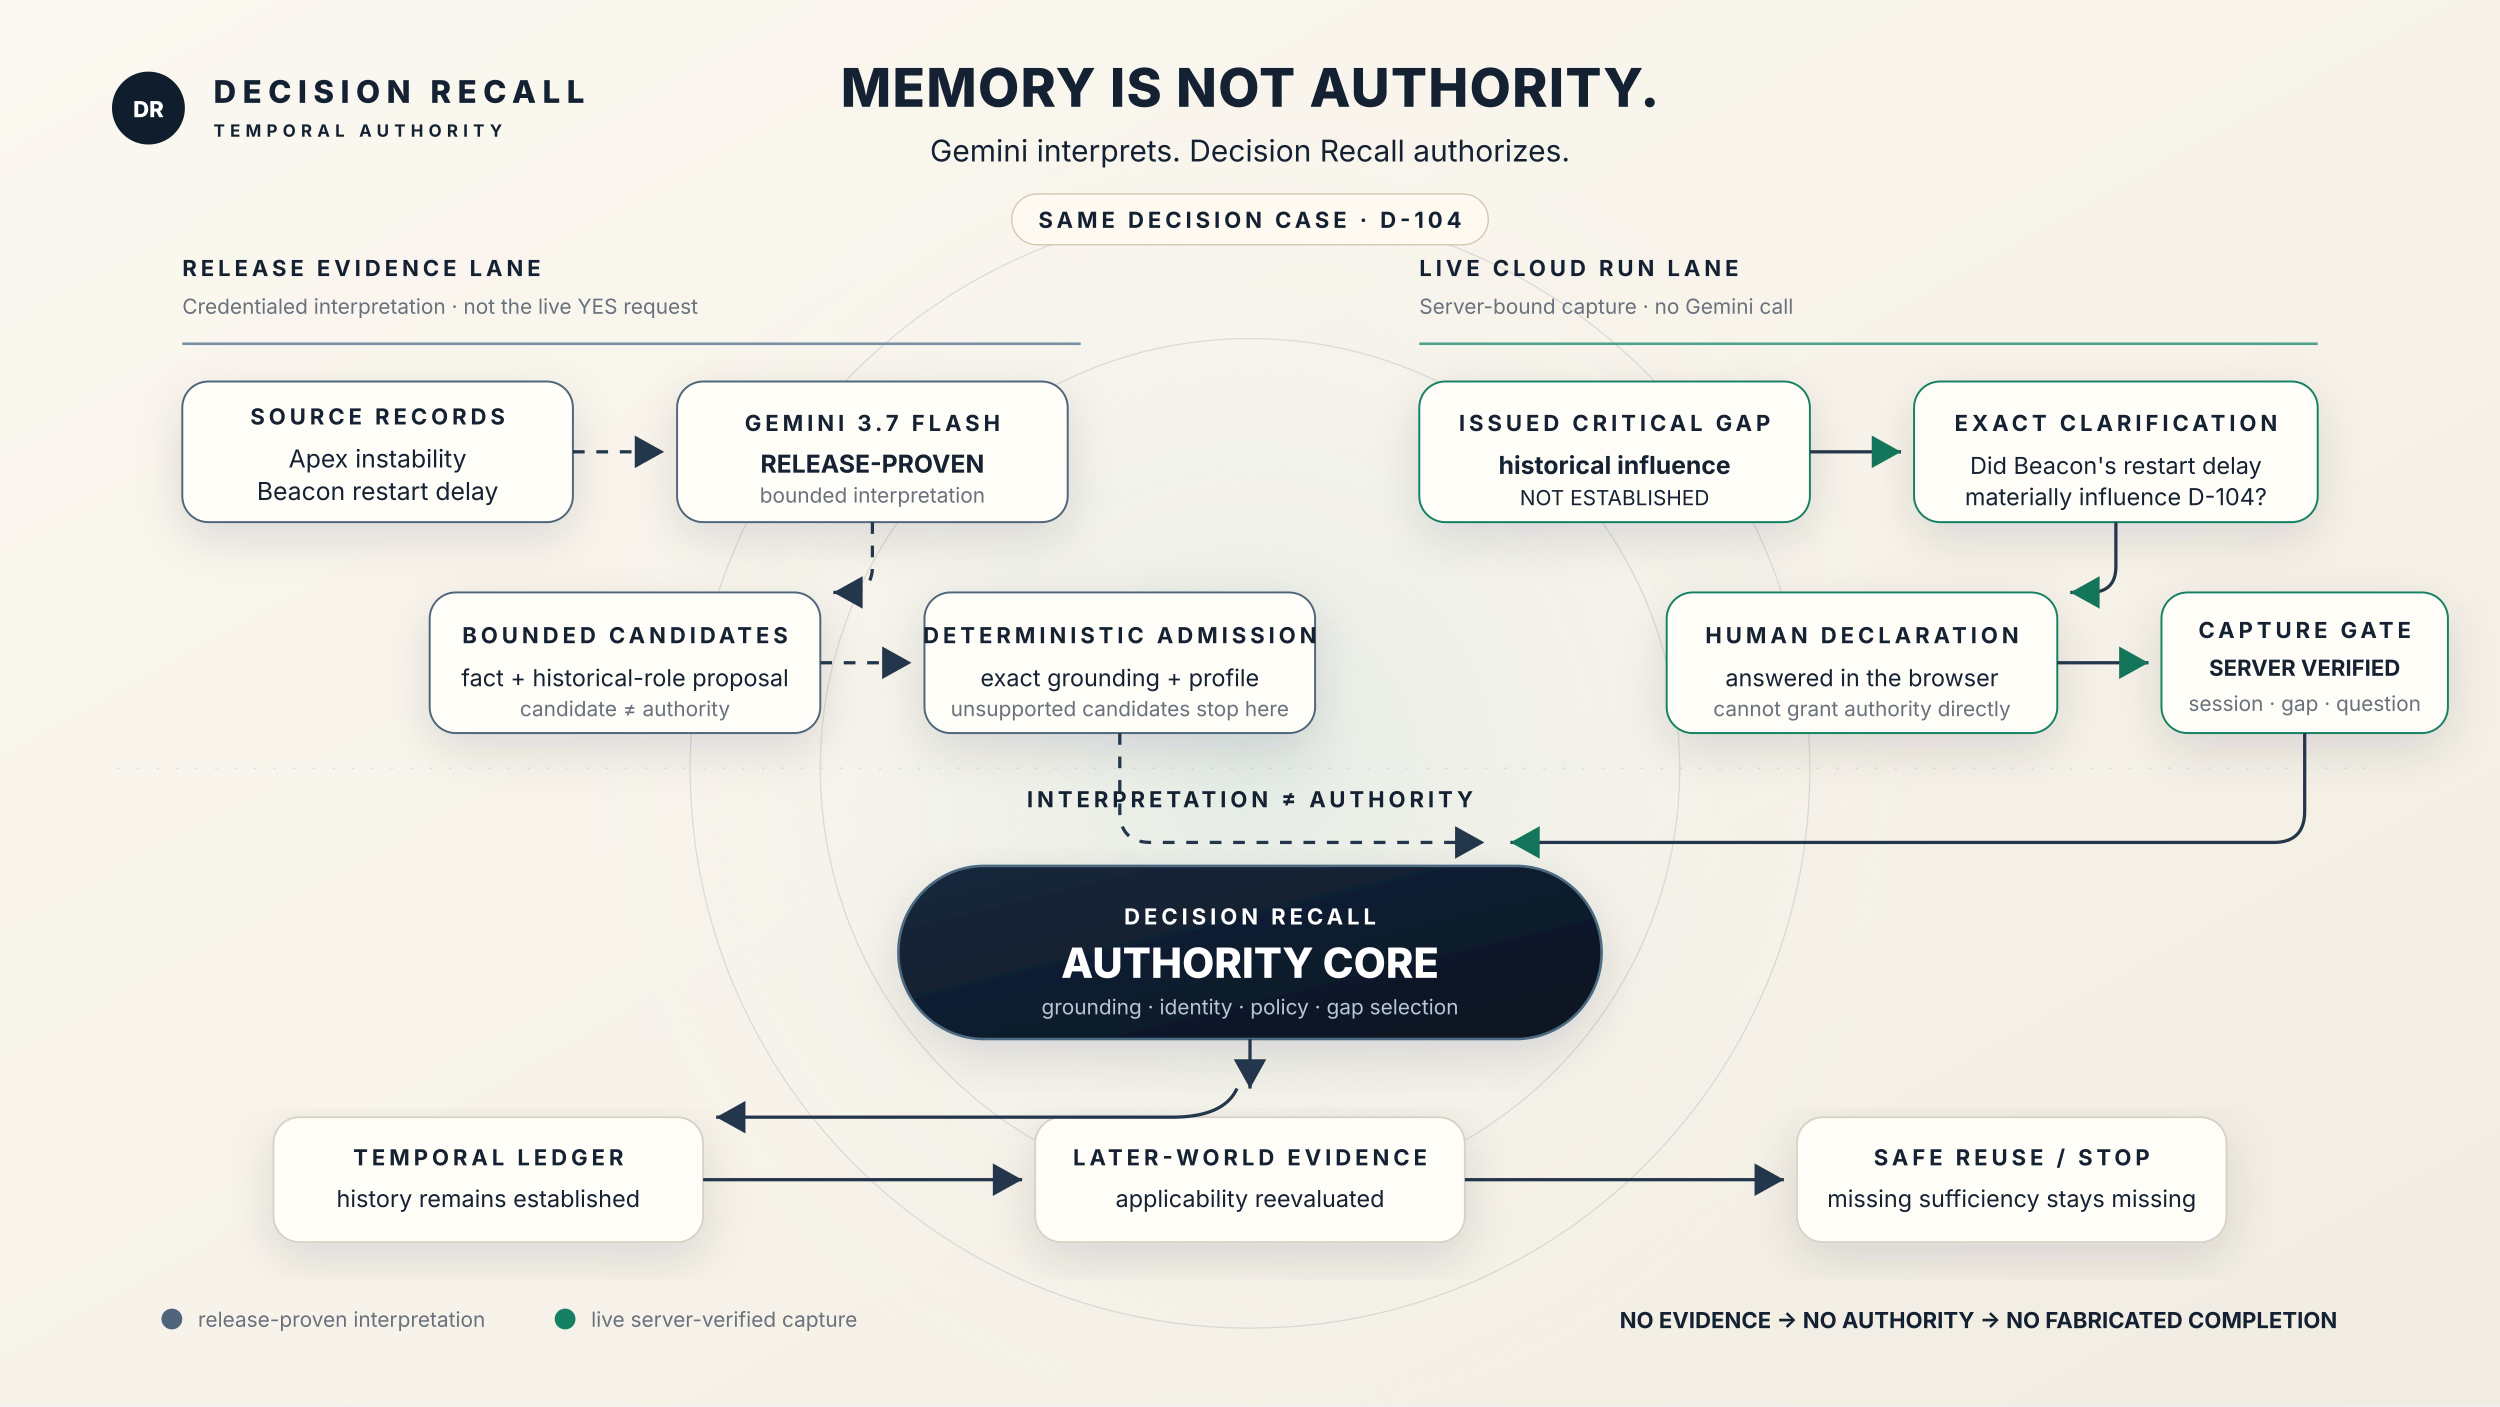
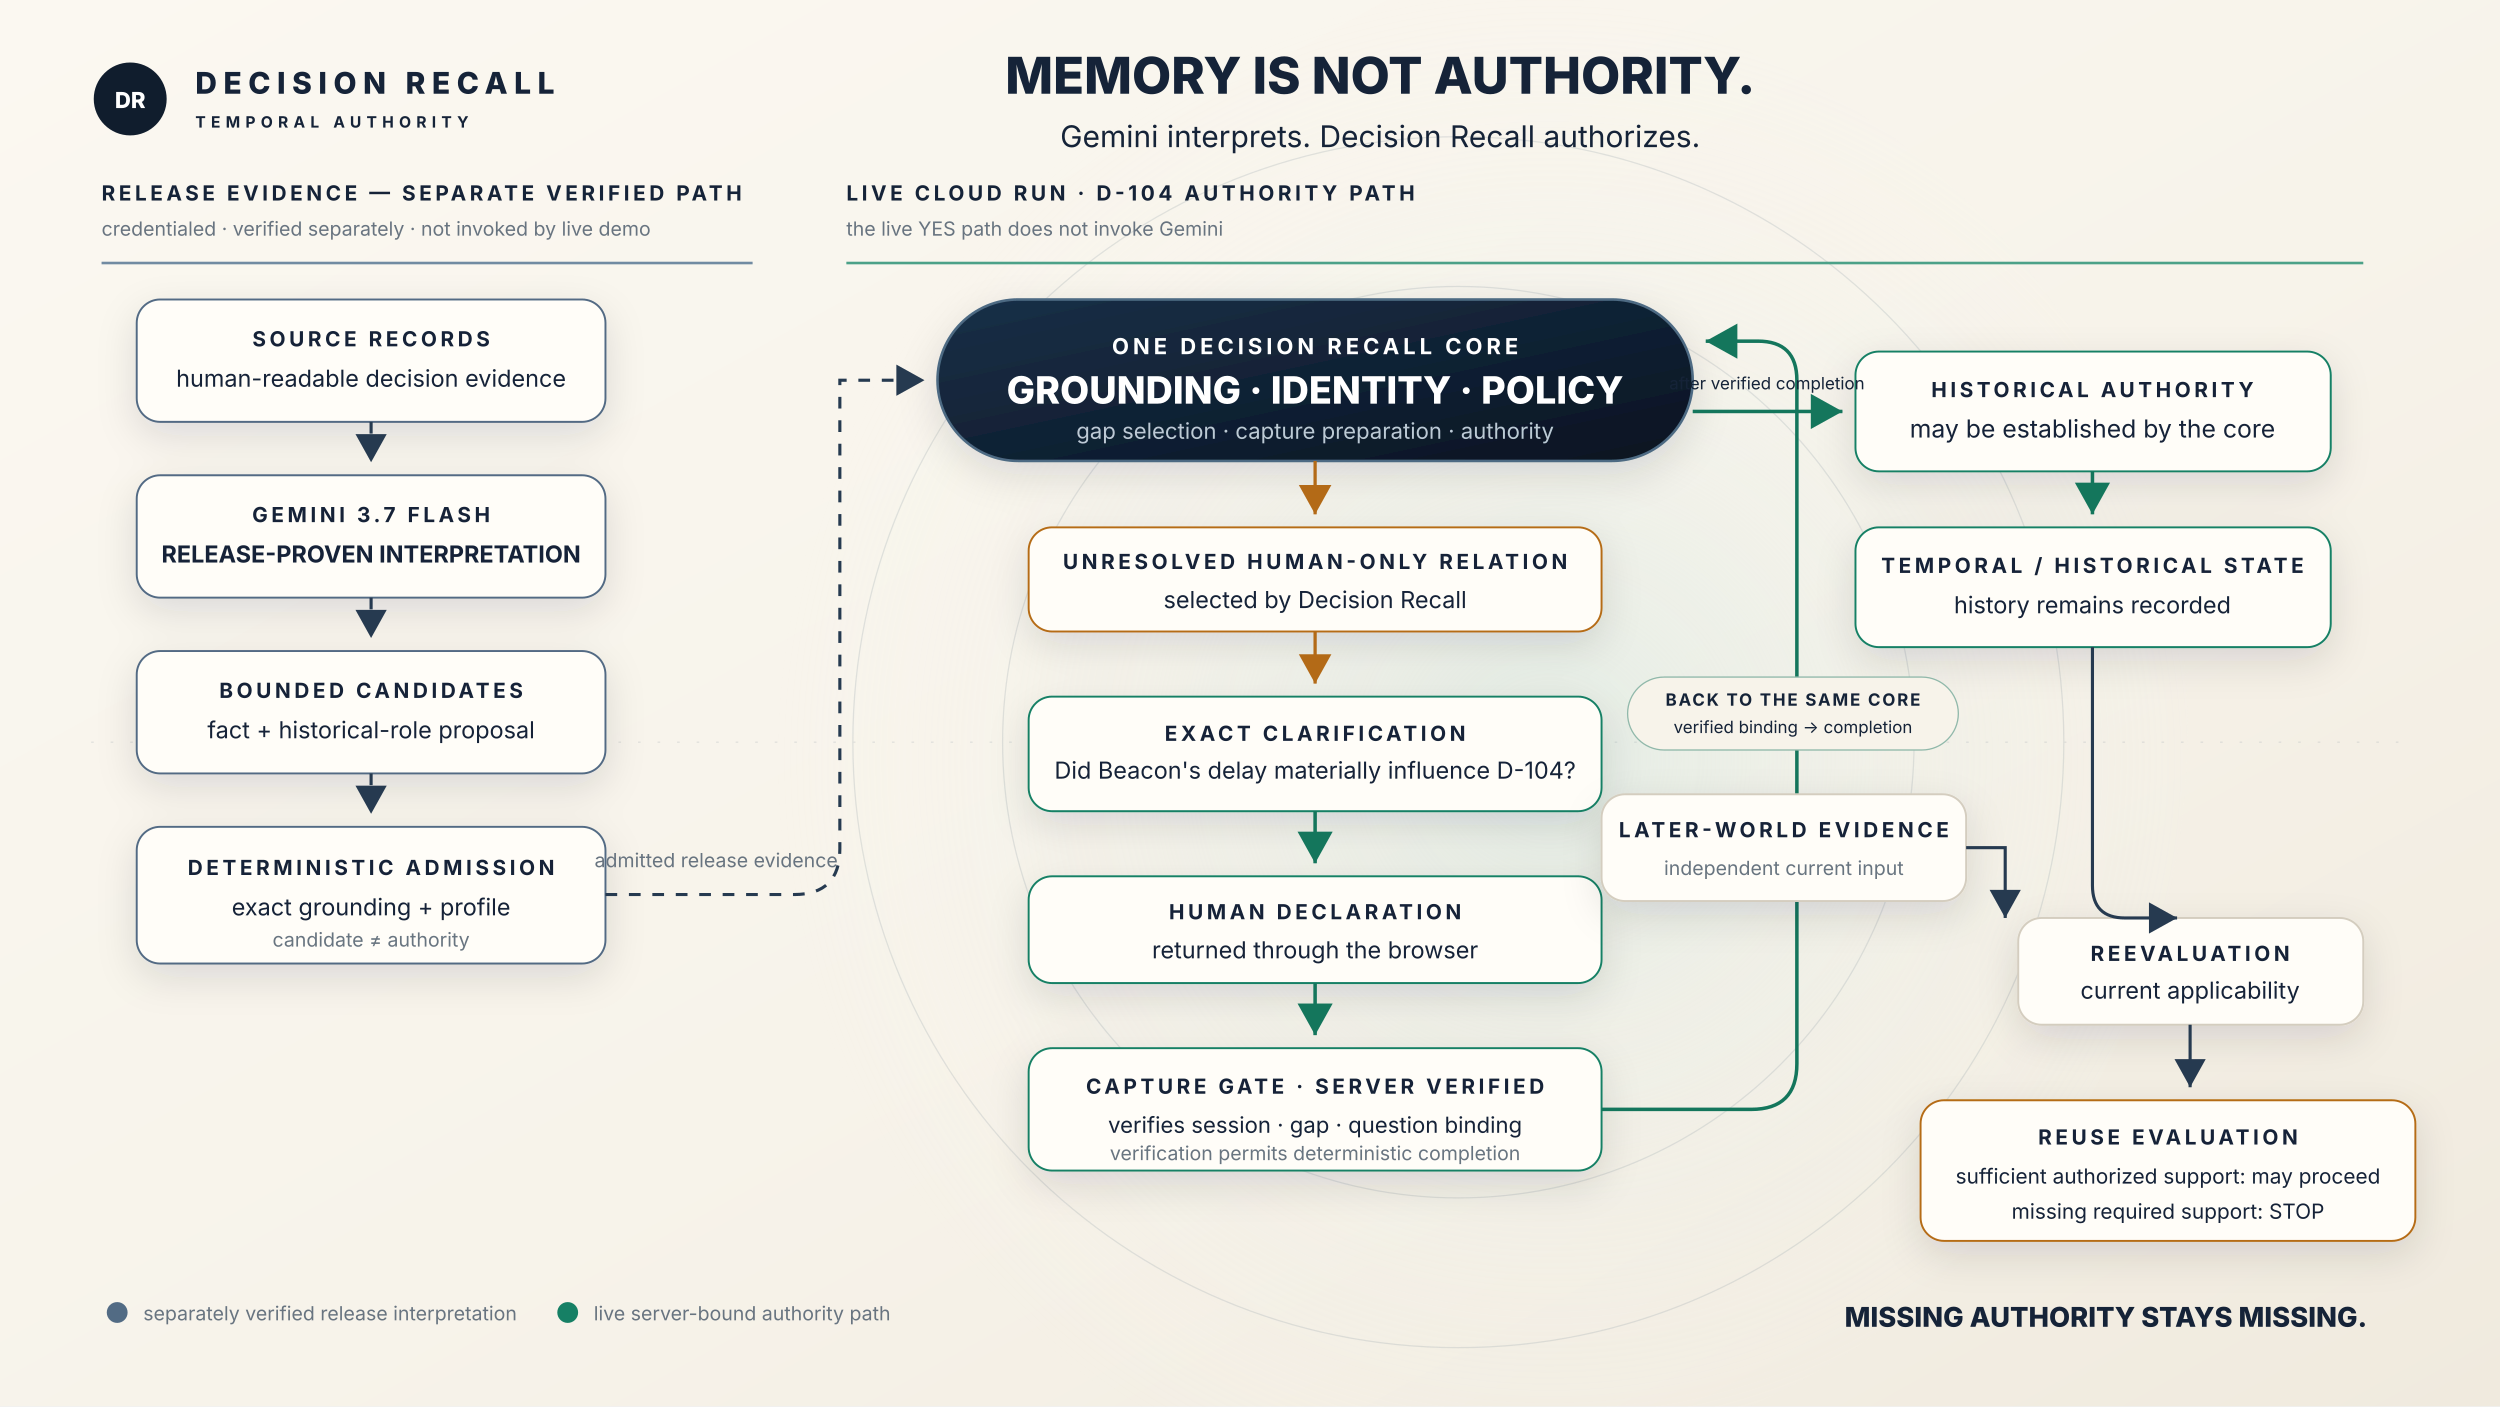
<svg xmlns="http://www.w3.org/2000/svg" width="1920" height="1080" viewBox="0 0 1920 1080" role="img" aria-labelledby="title desc">
  <defs>
    <linearGradient id="paper" x1="0" y1="0" x2="1" y2="1">
      <stop offset="0" stop-color="#fbf8f1" />
-       <stop offset="0.54" stop-color="#f7f3ea" />
-       <stop offset="1" stop-color="#f1ece2" />
+       <stop offset=".55" stop-color="#f7f3ea" />
+       <stop offset="1" stop-color="#f0eade" />
    </linearGradient>
-     <radialGradient id="field" cx="50%" cy="50%" r="50%">
-       <stop offset="0" stop-color="#dce9e3" stop-opacity=".72" />
-       <stop offset=".5" stop-color="#eaf0ea" stop-opacity=".3" />
+     <radialGradient id="field" cx="57%" cy="52%" r="52%">
+       <stop offset="0" stop-color="#d9e9e2" stop-opacity=".65" />
+       <stop offset=".52" stop-color="#eaf0ea" stop-opacity=".24" />
      <stop offset="1" stop-color="#f8f4ec" stop-opacity="0" />
    </radialGradient>
    <linearGradient id="core" x1="0" y1="0" x2="1" y2="1">
-       <stop offset="0" stop-color="#18293d" />
-       <stop offset="1" stop-color="#07111f" />
+       <stop offset="0" stop-color="#1a3048" />
+       <stop offset="1" stop-color="#071321" />
    </linearGradient>
-     <filter id="shadow" x="-20%" y="-20%" width="140%" height="150%">
-       <feDropShadow dx="0" dy="12" stdDeviation="18" flood-color="#172335" flood-opacity=".12" />
+     <filter id="shadow" x="-20%" y="-25%" width="140%" height="160%">
+       <feDropShadow dx="0" dy="10" stdDeviation="15" flood-color="#172335" flood-opacity=".12" />
    </filter>
    <marker id="arrowNavy" markerWidth="12" markerHeight="12" refX="10" refY="6" orient="auto" markerUnits="strokeWidth">
-       <path d="M1 1l9 5-9 5z" fill="#24364b" />
+       <path d="M1 1l9 5-9 5z" fill="#263a50" />
    </marker>
    <marker id="arrowGreen" markerWidth="12" markerHeight="12" refX="10" refY="6" orient="auto" markerUnits="strokeWidth">
-       <path d="M1 1l9 5-9 5z" fill="#13755a" />
+       <path d="M1 1l9 5-9 5z" fill="#14765c" />
+     </marker>
+     <marker id="arrowAmber" markerWidth="12" markerHeight="12" refX="10" refY="6" orient="auto" markerUnits="strokeWidth">
+       <path d="M1 1l9 5-9 5z" fill="#b36a17" />
    </marker>
    <style>
-       text{font-family:Inter,Segoe UI,Arial,sans-serif;fill:#142133}
-       .caps{font-size:17px;font-weight:700;letter-spacing:3px}
-       .label{font-size:21px;font-weight:700;letter-spacing:.8px}
-       .small{font-size:16px;fill:#68717c}
-       .box{fill:#fffdf8;stroke:#d7d1c6;stroke-width:1.5}
-       .release{stroke:#50657b}
-       .live{stroke:#168064}
-       .line{fill:none;stroke:#24364b;stroke-width:2.5}
+       text{font-family:Inter,Segoe UI,Arial,sans-serif;fill:#152338}
+       .caps{font-size:16px;font-weight:750;letter-spacing:2.7px}
+       .label{font-size:20px;font-weight:700}
+       .small{font-size:15px;fill:#687480}
+       .box{fill:#fffdf8;stroke:#d4cdbf;stroke-width:1.5}
+       .release{stroke:#526b84}
+       .live{stroke:#168065}
+       .amber{stroke:#b56c18}
+       .line{fill:none;stroke:#263a50;stroke-width:2.4}
+       .greenLine{fill:none;stroke:#14765c;stroke-width:2.7}
+       .amberLine{fill:none;stroke:#b36a17;stroke-width:2.5}
      .dash{stroke-dasharray:9 9}
      .inverse{fill:#fff}
-       .inverseSub{fill:#b8c7d4}
+       .inverseSub{fill:#bccad5}
    </style>
  </defs>
  <rect width="1920" height="1080" fill="url(#paper)" />
-   <circle cx="960" cy="590" r="520" fill="url(#field)" />
-   <g opacity=".32" fill="none" stroke="#9ba6ad">
-     <circle cx="960" cy="590" r="330" />
-     <circle cx="960" cy="590" r="430" />
-     <path d="M90 590H1830" stroke-dasharray="2 13" />
+   <circle cx="1110" cy="560" r="570" fill="url(#field)" />
+   <g opacity=".27" fill="none" stroke="#9ca8ae">
+     <circle cx="1120" cy="570" r="350" />
+     <circle cx="1120" cy="570" r="465" />
+     <path d="M70 570H1850" stroke-dasharray="2 13" />
  </g>
-   <g transform="translate(86 55)">
+   <g transform="translate(72 48)">
    <circle cx="28" cy="28" r="28" fill="#101d2d" />
    <text x="28" y="35" class="inverse" font-size="17" font-weight="800" text-anchor="middle">DR</text>
-     <text x="78" y="24" font-size="24" font-weight="800" letter-spacing="5">DECISION RECALL</text>
-     <text x="78" y="50" font-size="13" font-weight="700" letter-spacing="4" fill="#a85a19">TEMPORAL AUTHORITY</text>
+     <text x="78" y="24" font-size="23" font-weight="800" letter-spacing="5">DECISION RECALL</text>
+     <text x="78" y="50" font-size="12" font-weight="700" letter-spacing="4" fill="#a85a19">TEMPORAL AUTHORITY</text>
  </g>
-   <text x="960" y="82" text-anchor="middle" font-size="41" font-weight="800" letter-spacing="1">MEMORY IS NOT AUTHORITY.</text>
-   <text x="960" y="124" text-anchor="middle" font-size="23" fill="#53606b">Gemini interprets. Decision Recall authorizes.</text>
-   <g transform="translate(777 149)">
-     <rect width="366" height="39" rx="19.5" fill="#fffaf1" stroke="#d1c5ad" />
-     <text x="183" y="26" text-anchor="middle" class="caps" font-size="14">SAME DECISION CASE · D-104</text>
-   </g>
-   <g transform="translate(140 212)">
-     <text class="caps" fill="#3c536c">RELEASE EVIDENCE LANE</text>
-     <text y="29" class="small">Credentialed interpretation · not the live YES request</text>
-     <line y1="52" x2="690" y2="52" stroke="#7890a4" stroke-width="2" />
-   </g>
-   <g transform="translate(1090 212)">
-     <text class="caps" fill="#116e56">LIVE CLOUD RUN LANE</text>
-     <text y="29" class="small">Server-bound capture · no Gemini call</text>
-     <line y1="52" x2="690" y2="52" stroke="#51a28c" stroke-width="2" />
+   <text x="1060" y="72" text-anchor="middle" font-size="39" font-weight="800">MEMORY IS NOT AUTHORITY.</text>
+   <text x="1060" y="113" text-anchor="middle" font-size="23" fill="#53606b">Gemini interprets. Decision Recall authorizes.</text>
+   <g transform="translate(78 154)">
+     <text class="caps" fill="#405b74">RELEASE EVIDENCE — SEPARATE VERIFIED PATH</text>
+     <text y="27" class="small">credentialed · verified separately · not invoked by live demo</text>
+     <line y1="48" x2="500" y2="48" stroke="#718ba2" stroke-width="2" />
  </g>
  <g filter="url(#shadow)">
-     <rect class="box release" x="140" y="293" width="300" height="108" rx="20" />
-     <text x="290" y="326" text-anchor="middle" class="caps" font-size="14">SOURCE RECORDS</text>
-     <text x="290" y="359" text-anchor="middle" font-size="19">Apex instability</text>
-     <text x="290" y="384" text-anchor="middle" font-size="19">Beacon restart delay</text>
-     <rect class="box release" x="520" y="293" width="300" height="108" rx="20" />
-     <text x="670" y="331" text-anchor="middle" class="caps" font-size="14">GEMINI 3.7 FLASH</text>
-     <text x="670" y="363" text-anchor="middle" font-size="19" font-weight="700">RELEASE-PROVEN</text>
-     <text x="670" y="386" text-anchor="middle" class="small">bounded interpretation</text>
-     <rect class="box release" x="330" y="455" width="300" height="108" rx="20" />
-     <text x="480" y="494" text-anchor="middle" class="caps" font-size="14">BOUNDED CANDIDATES</text>
-     <text x="480" y="527" text-anchor="middle" font-size="18">fact + historical-role proposal</text>
-     <text x="480" y="550" text-anchor="middle" class="small">candidate ≠ authority</text>
-     <rect class="box release" x="710" y="455" width="300" height="108" rx="20" />
-     <text x="860" y="494" text-anchor="middle" class="caps" font-size="14">DETERMINISTIC ADMISSION</text>
-     <text x="860" y="527" text-anchor="middle" font-size="18">exact grounding + profile</text>
-     <text x="860" y="550" text-anchor="middle" class="small">unsupported candidates stop here</text>
+     <rect class="box release" x="105" y="230" width="360" height="94" rx="18" />
+     <text x="285" y="266" text-anchor="middle" class="caps">SOURCE RECORDS</text>
+     <text x="285" y="297" text-anchor="middle" font-size="18">human-readable decision evidence</text>
+     <rect class="box release" x="105" y="365" width="360" height="94" rx="18" />
+     <text x="285" y="401" text-anchor="middle" class="caps">GEMINI 3.7 FLASH</text>
+     <text x="285" y="432" text-anchor="middle" font-size="18" font-weight="700">RELEASE-PROVEN INTERPRETATION</text>
+     <rect class="box release" x="105" y="500" width="360" height="94" rx="18" />
+     <text x="285" y="536" text-anchor="middle" class="caps">BOUNDED CANDIDATES</text>
+     <text x="285" y="567" text-anchor="middle" font-size="18">fact + historical-role proposal</text>
+     <rect class="box release" x="105" y="635" width="360" height="105" rx="18" />
+     <text x="285" y="672" text-anchor="middle" class="caps">DETERMINISTIC ADMISSION</text>
+     <text x="285" y="703" text-anchor="middle" font-size="18">exact grounding + profile</text>
+     <text x="285" y="727" text-anchor="middle" class="small">candidate ≠ authority</text>
  </g>
-   <path class="line dash" d="M440 347H510" marker-end="url(#arrowNavy)" />
-   <path class="line dash" d="M670 401v34q0 20-20 20H640" marker-end="url(#arrowNavy)" />
-   <path class="line dash" d="M630 509H700" marker-end="url(#arrowNavy)" />
+   <path class="line dash" d="M285 324V355" marker-end="url(#arrowNavy)" />
+   <path class="line dash" d="M285 459V490" marker-end="url(#arrowNavy)" />
+   <path class="line dash" d="M285 594V625" marker-end="url(#arrowNavy)" />
+   <g transform="translate(650 154)">
+     <text class="caps" fill="#116e56">LIVE CLOUD RUN · D-104 AUTHORITY PATH</text>
+     <text y="27" class="small">the live YES path does not invoke Gemini</text>
+     <line y1="48" x2="1165" y2="48" stroke="#4ca188" stroke-width="2" />
+   </g>
  <g filter="url(#shadow)">
-     <rect class="box live" x="1090" y="293" width="300" height="108" rx="20" />
-     <text x="1240" y="331" text-anchor="middle" class="caps" font-size="14">ISSUED CRITICAL GAP</text>
-     <text x="1240" y="364" text-anchor="middle" font-size="19" font-weight="700">historical influence</text>
-     <text x="1240" y="388" text-anchor="middle" font-size="16" fill="#b56a18">NOT ESTABLISHED</text>
-     <rect class="box live" x="1470" y="293" width="310" height="108" rx="20" />
-     <text x="1625" y="331" text-anchor="middle" class="caps" font-size="14">EXACT CLARIFICATION</text>
-     <text x="1625" y="364" text-anchor="middle" font-size="18">Did Beacon's restart delay</text>
-     <text x="1625" y="388" text-anchor="middle" font-size="18">materially influence D-104?</text>
-     <rect class="box live" x="1280" y="455" width="300" height="108" rx="20" />
-     <text x="1430" y="494" text-anchor="middle" class="caps" font-size="14">HUMAN DECLARATION</text>
-     <text x="1430" y="527" text-anchor="middle" font-size="18">answered in the browser</text>
-     <text x="1430" y="550" text-anchor="middle" class="small">cannot grant authority directly</text>
-     <rect class="box live" x="1660" y="455" width="220" height="108" rx="20" />
-     <text x="1770" y="490" text-anchor="middle" class="caps" font-size="13">CAPTURE GATE</text>
-     <text x="1770" y="519" text-anchor="middle" font-size="17" font-weight="700">SERVER VERIFIED</text>
-     <text x="1770" y="546" text-anchor="middle" class="small">session · gap · question</text>
+     <rect x="720" y="230" width="580" height="124" rx="62" fill="url(#core)" stroke="#4d6b83" stroke-width="2" />
+     <text x="1010" y="272" text-anchor="middle" class="inverse" font-size="17" font-weight="700" letter-spacing="3">ONE DECISION RECALL CORE</text>
+     <text x="1010" y="310" text-anchor="middle" class="inverse" font-size="29" font-weight="800">GROUNDING · IDENTITY · POLICY</text>
+     <text x="1010" y="337" text-anchor="middle" class="inverseSub" font-size="17">gap selection · capture preparation · authority</text>
+     <rect class="box amber" x="790" y="405" width="440" height="80" rx="18" />
+     <text x="1010" y="437" text-anchor="middle" class="caps">UNRESOLVED HUMAN-ONLY RELATION</text>
+     <text x="1010" y="467" text-anchor="middle" font-size="18" fill="#a45e12">selected by Decision Recall</text>
+     <rect class="box live" x="790" y="535" width="440" height="88" rx="18" />
+     <text x="1010" y="569" text-anchor="middle" class="caps">EXACT CLARIFICATION</text>
+     <text x="1010" y="598" text-anchor="middle" font-size="18">Did Beacon's delay materially influence D-104?</text>
+     <rect class="box live" x="790" y="673" width="440" height="82" rx="18" />
+     <text x="1010" y="706" text-anchor="middle" class="caps">HUMAN DECLARATION</text>
+     <text x="1010" y="736" text-anchor="middle" font-size="18">returned through the browser</text>
+     <rect class="box live" x="790" y="805" width="440" height="94" rx="18" />
+     <text x="1010" y="840" text-anchor="middle" class="caps">CAPTURE GATE · SERVER VERIFIED</text>
+     <text x="1010" y="870" text-anchor="middle" font-size="17">verifies session · gap · question binding</text>
+     <text x="1010" y="891" text-anchor="middle" class="small">verification permits deterministic completion</text>
+     <rect class="box live" x="1425" y="270" width="365" height="92" rx="18" />
+     <text x="1607" y="305" text-anchor="middle" class="caps">HISTORICAL AUTHORITY</text>
+     <text x="1607" y="336" text-anchor="middle" font-size="19" fill="#13755a">may be established by the core</text>
+     <rect class="box live" x="1425" y="405" width="365" height="92" rx="18" />
+     <text x="1607" y="440" text-anchor="middle" class="caps">TEMPORAL / HISTORICAL STATE</text>
+     <text x="1607" y="471" text-anchor="middle" font-size="18">history remains recorded</text>
  </g>
-   <path class="line" stroke="#13755a" d="M1390 347H1460" marker-end="url(#arrowGreen)" />
-   <path class="line" stroke="#13755a" d="M1625 401v34q0 20-20 20h-15" marker-end="url(#arrowGreen)" />
-   <path class="line" stroke="#13755a" d="M1580 509H1650" marker-end="url(#arrowGreen)" />
-   <path class="line dash" d="M860 563v60q0 24 24 24h256" marker-end="url(#arrowNavy)" />
-   <path class="line" stroke="#13755a" d="M1770 563v60q0 24-24 24h-586" marker-end="url(#arrowGreen)" />
-   <text x="960" y="620" text-anchor="middle" class="caps" font-size="13" fill="#8b5d20">INTERPRETATION ≠ AUTHORITY</text>
+   <path class="line dash" d="M465 687H610q35 0 35-35V292H710" marker-end="url(#arrowNavy)" />
+   <text x="550" y="666" text-anchor="middle" class="small">admitted release evidence</text>
+   <path class="amberLine" d="M1010 354V395" marker-end="url(#arrowAmber)" />
+   <path class="amberLine" d="M1010 485V525" marker-end="url(#arrowAmber)" />
+   <path class="greenLine" d="M1010 623V663" marker-end="url(#arrowGreen)" />
+   <path class="greenLine" d="M1010 755V795" marker-end="url(#arrowGreen)" />
+   <path class="greenLine" d="M1230 852H1345q35 0 35-35V292q0-30-30-30H1310" marker-end="url(#arrowGreen)" />
+   <rect x="1250" y="520" width="254" height="56" rx="28" fill="#f7f3ea" stroke="#90b8aa" />
+   <text x="1377" y="542" text-anchor="middle" font-size="13" font-weight="700" letter-spacing="1.4">BACK TO THE SAME CORE</text>
+   <text x="1377" y="563" text-anchor="middle" font-size="13" fill="#61746d">verified binding → completion</text>
+   <path class="greenLine" d="M1300 316H1415" marker-end="url(#arrowGreen)" />
+   <text x="1357" y="299" text-anchor="middle" font-size="13" fill="#13755a">after verified completion</text>
+   <path class="greenLine" d="M1607 362V395" marker-end="url(#arrowGreen)" />
  <g filter="url(#shadow)">
-     <rect x="690" y="665" width="540" height="133" rx="66" fill="url(#core)" stroke="#4d6b83" stroke-width="2" />
-     <text x="960" y="710" text-anchor="middle" class="inverse" font-size="17" font-weight="700" letter-spacing="3">DECISION RECALL</text>
-     <text x="960" y="751" text-anchor="middle" class="inverse" font-size="32" font-weight="800">AUTHORITY CORE</text>
-     <text x="960" y="779" text-anchor="middle" class="inverseSub" font-size="16">grounding · identity · policy · gap selection</text>
+     <rect class="box" x="1230" y="610" width="280" height="82" rx="18" />
+     <text x="1370" y="643" text-anchor="middle" class="caps">LATER-WORLD EVIDENCE</text>
+     <text x="1370" y="672" text-anchor="middle" class="small">independent current input</text>
+     <rect class="box" x="1550" y="705" width="265" height="82" rx="18" stroke="#526b84" />
+     <text x="1682" y="738" text-anchor="middle" class="caps">REEVALUATION</text>
+     <text x="1682" y="767" text-anchor="middle" font-size="18">current applicability</text>
+     <rect class="box amber" x="1475" y="845" width="380" height="108" rx="18" />
+     <text x="1665" y="879" text-anchor="middle" class="caps">REUSE EVALUATION</text>
+     <text x="1665" y="909" text-anchor="middle" font-size="16" fill="#13755a">sufficient authorized support: may proceed</text>
+     <text x="1665" y="936" text-anchor="middle" font-size="16" fill="#a45e12">missing required support: STOP</text>
  </g>
-   <path d="M960 798V836" class="line" marker-end="url(#arrowNavy)" />
-   <g filter="url(#shadow)">
-     <rect class="box" x="210" y="858" width="330" height="96" rx="20" stroke="#158061" />
-     <text x="375" y="895" text-anchor="middle" class="caps" font-size="14">TEMPORAL LEDGER</text>
-     <text x="375" y="927" text-anchor="middle" font-size="18" fill="#13755a">history remains established</text>
-     <rect class="box" x="795" y="858" width="330" height="96" rx="20" />
-     <text x="960" y="895" text-anchor="middle" class="caps" font-size="14">LATER-WORLD EVIDENCE</text>
-     <text x="960" y="927" text-anchor="middle" font-size="18">applicability reevaluated</text>
-     <rect class="box" x="1380" y="858" width="330" height="96" rx="20" stroke="#b56a18" />
-     <text x="1545" y="895" text-anchor="middle" class="caps" font-size="14">SAFE REUSE / STOP</text>
-     <text x="1545" y="927" text-anchor="middle" font-size="18" fill="#a85a19">missing sufficiency stays missing</text>
+   <path class="line" d="M1607 497V680q0 25 25 25h40" marker-end="url(#arrowNavy)" />
+   <path class="line" d="M1510 651h30v54" marker-end="url(#arrowNavy)" />
+   <path class="line" d="M1682 787V835" marker-end="url(#arrowNavy)" />
+   <g transform="translate(82 1000)">
+     <circle cx="8" cy="8" r="8" fill="#526b84" />
+     <text x="28" y="14" class="small">separately verified release interpretation</text>
+     <circle cx="354" cy="8" r="8" fill="#168065" />
+     <text x="374" y="14" class="small">live server-bound authority path</text>
  </g>
-   <path d="M950 836q-10 22-50 22H550" class="line" marker-end="url(#arrowNavy)" />
-   <path d="M540 906H785" class="line" marker-end="url(#arrowNavy)" />
-   <path d="M1125 906H1370" class="line" marker-end="url(#arrowNavy)" />
-   <g transform="translate(124 1005)">
-     <circle cx="8" cy="8" r="8" fill="#50657b" />
-     <text x="28" y="14" class="small">release-proven interpretation</text>
-     <circle cx="310" cy="8" r="8" fill="#168064" />
-     <text x="330" y="14" class="small">live server-verified capture</text>
-   </g>
-   <text x="1795" y="1020" text-anchor="end" font-size="17" font-weight="700" fill="#8c5b19">NO EVIDENCE → NO AUTHORITY → NO FABRICATED COMPLETION</text>
+   <text x="1818" y="1019" text-anchor="end" font-size="21" font-weight="800" fill="#9b5d16">MISSING AUTHORITY STAYS MISSING.</text>
</svg>
